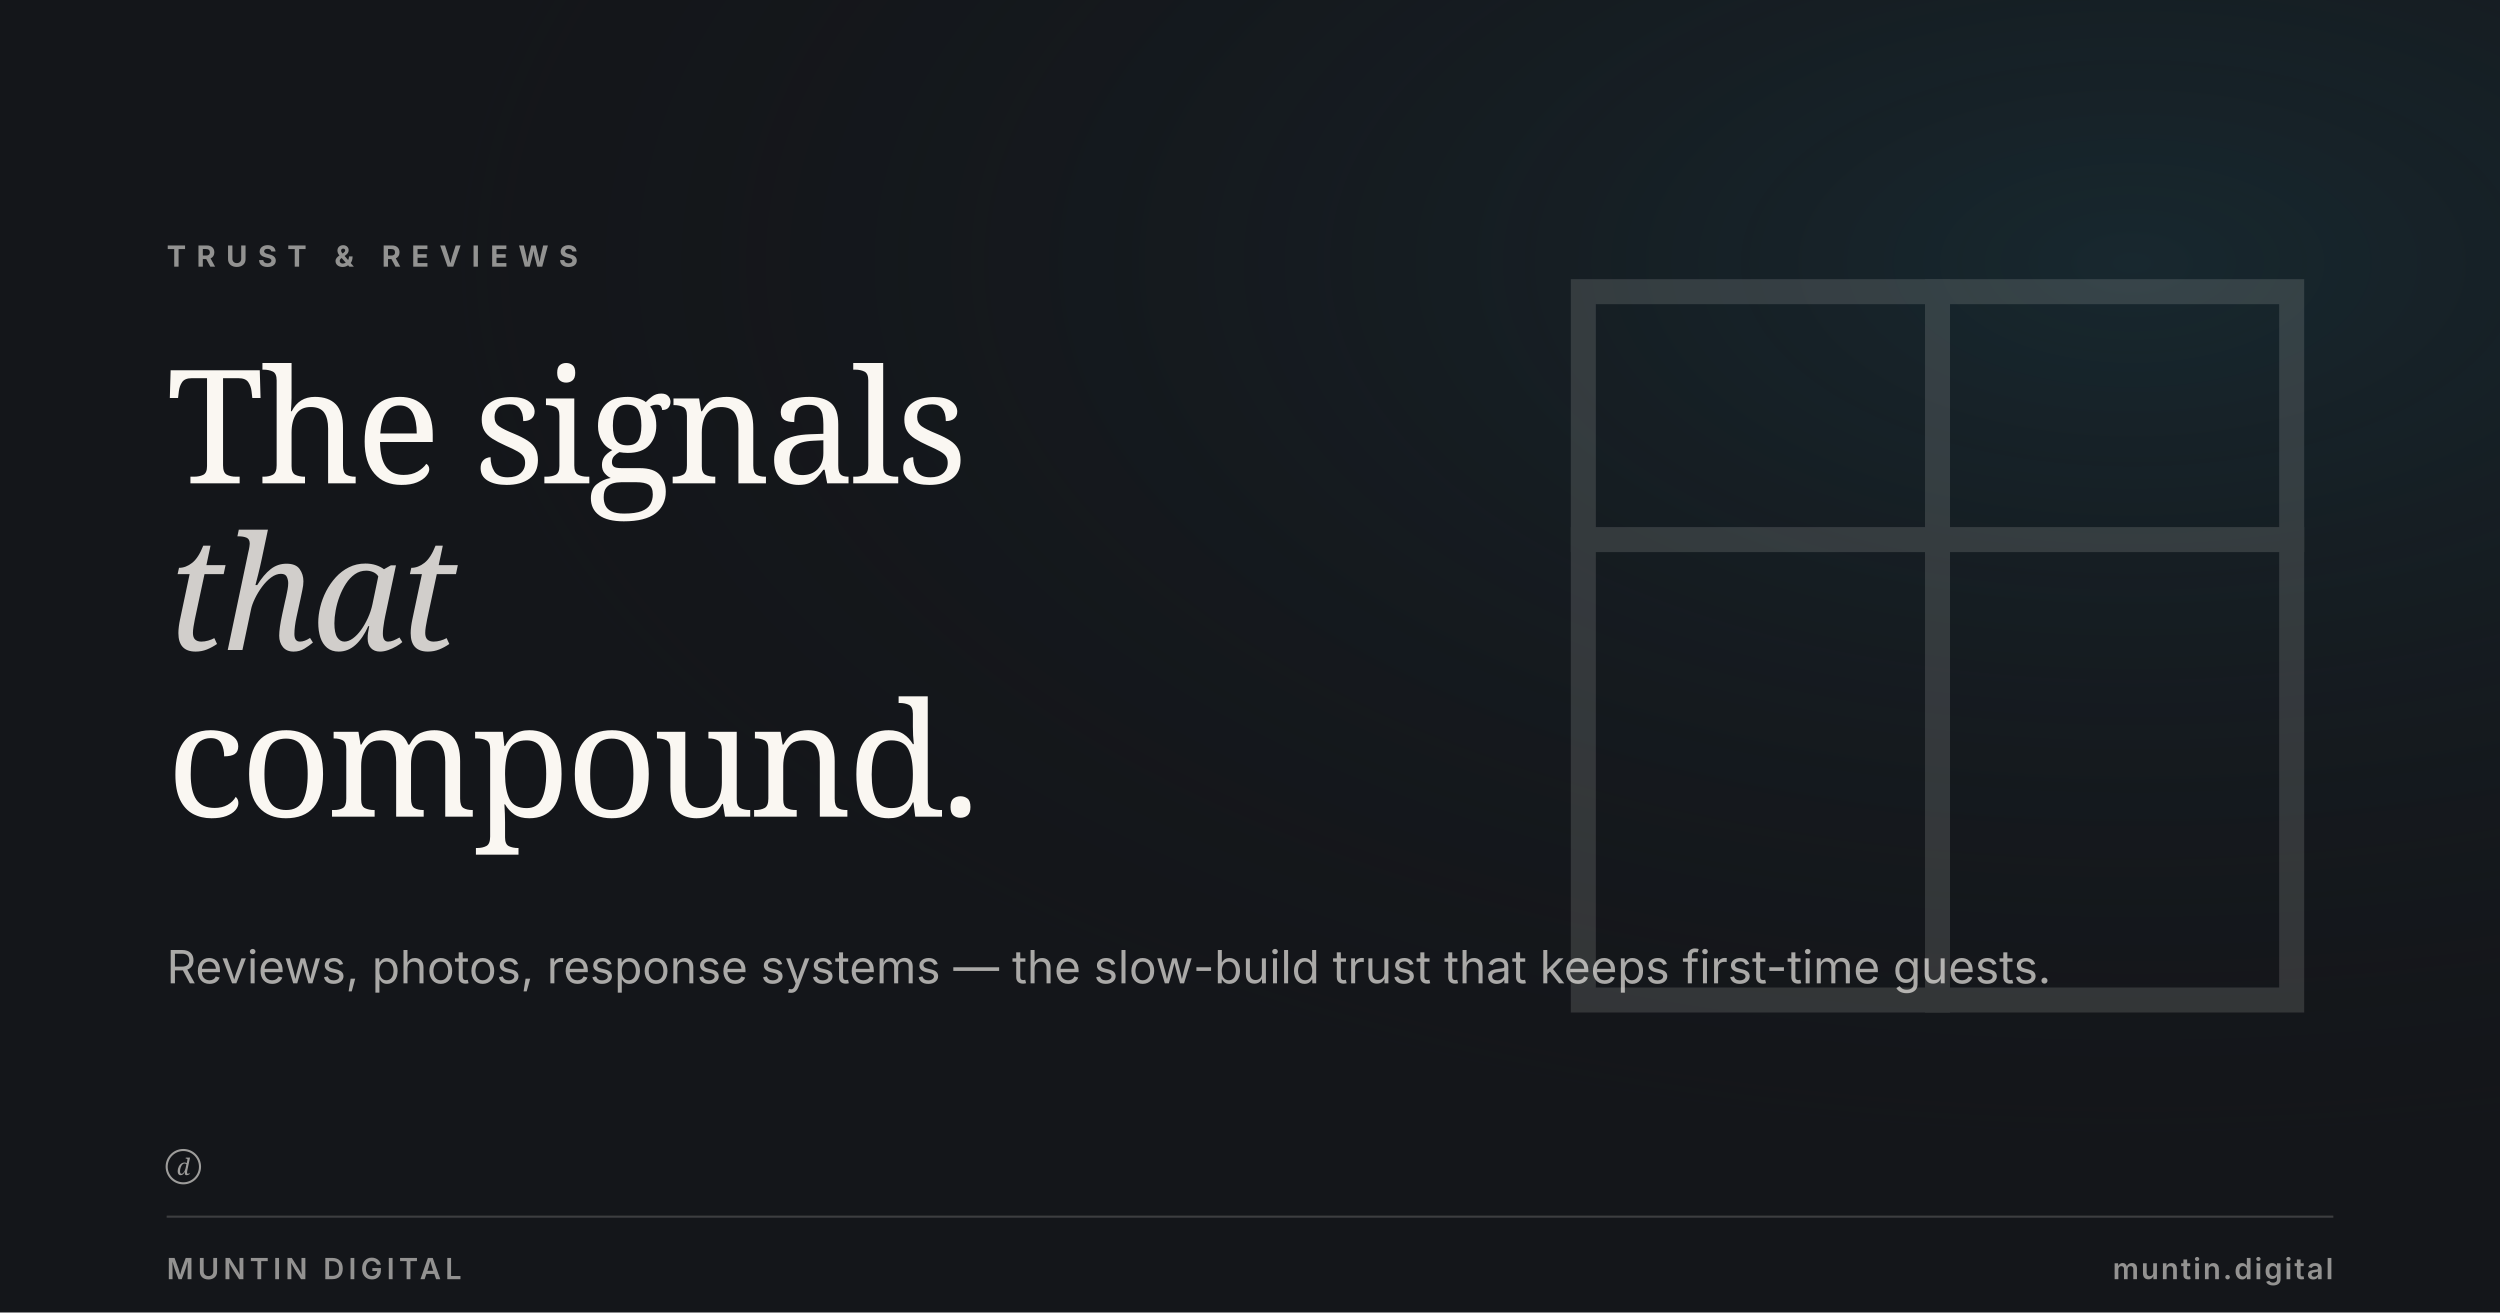
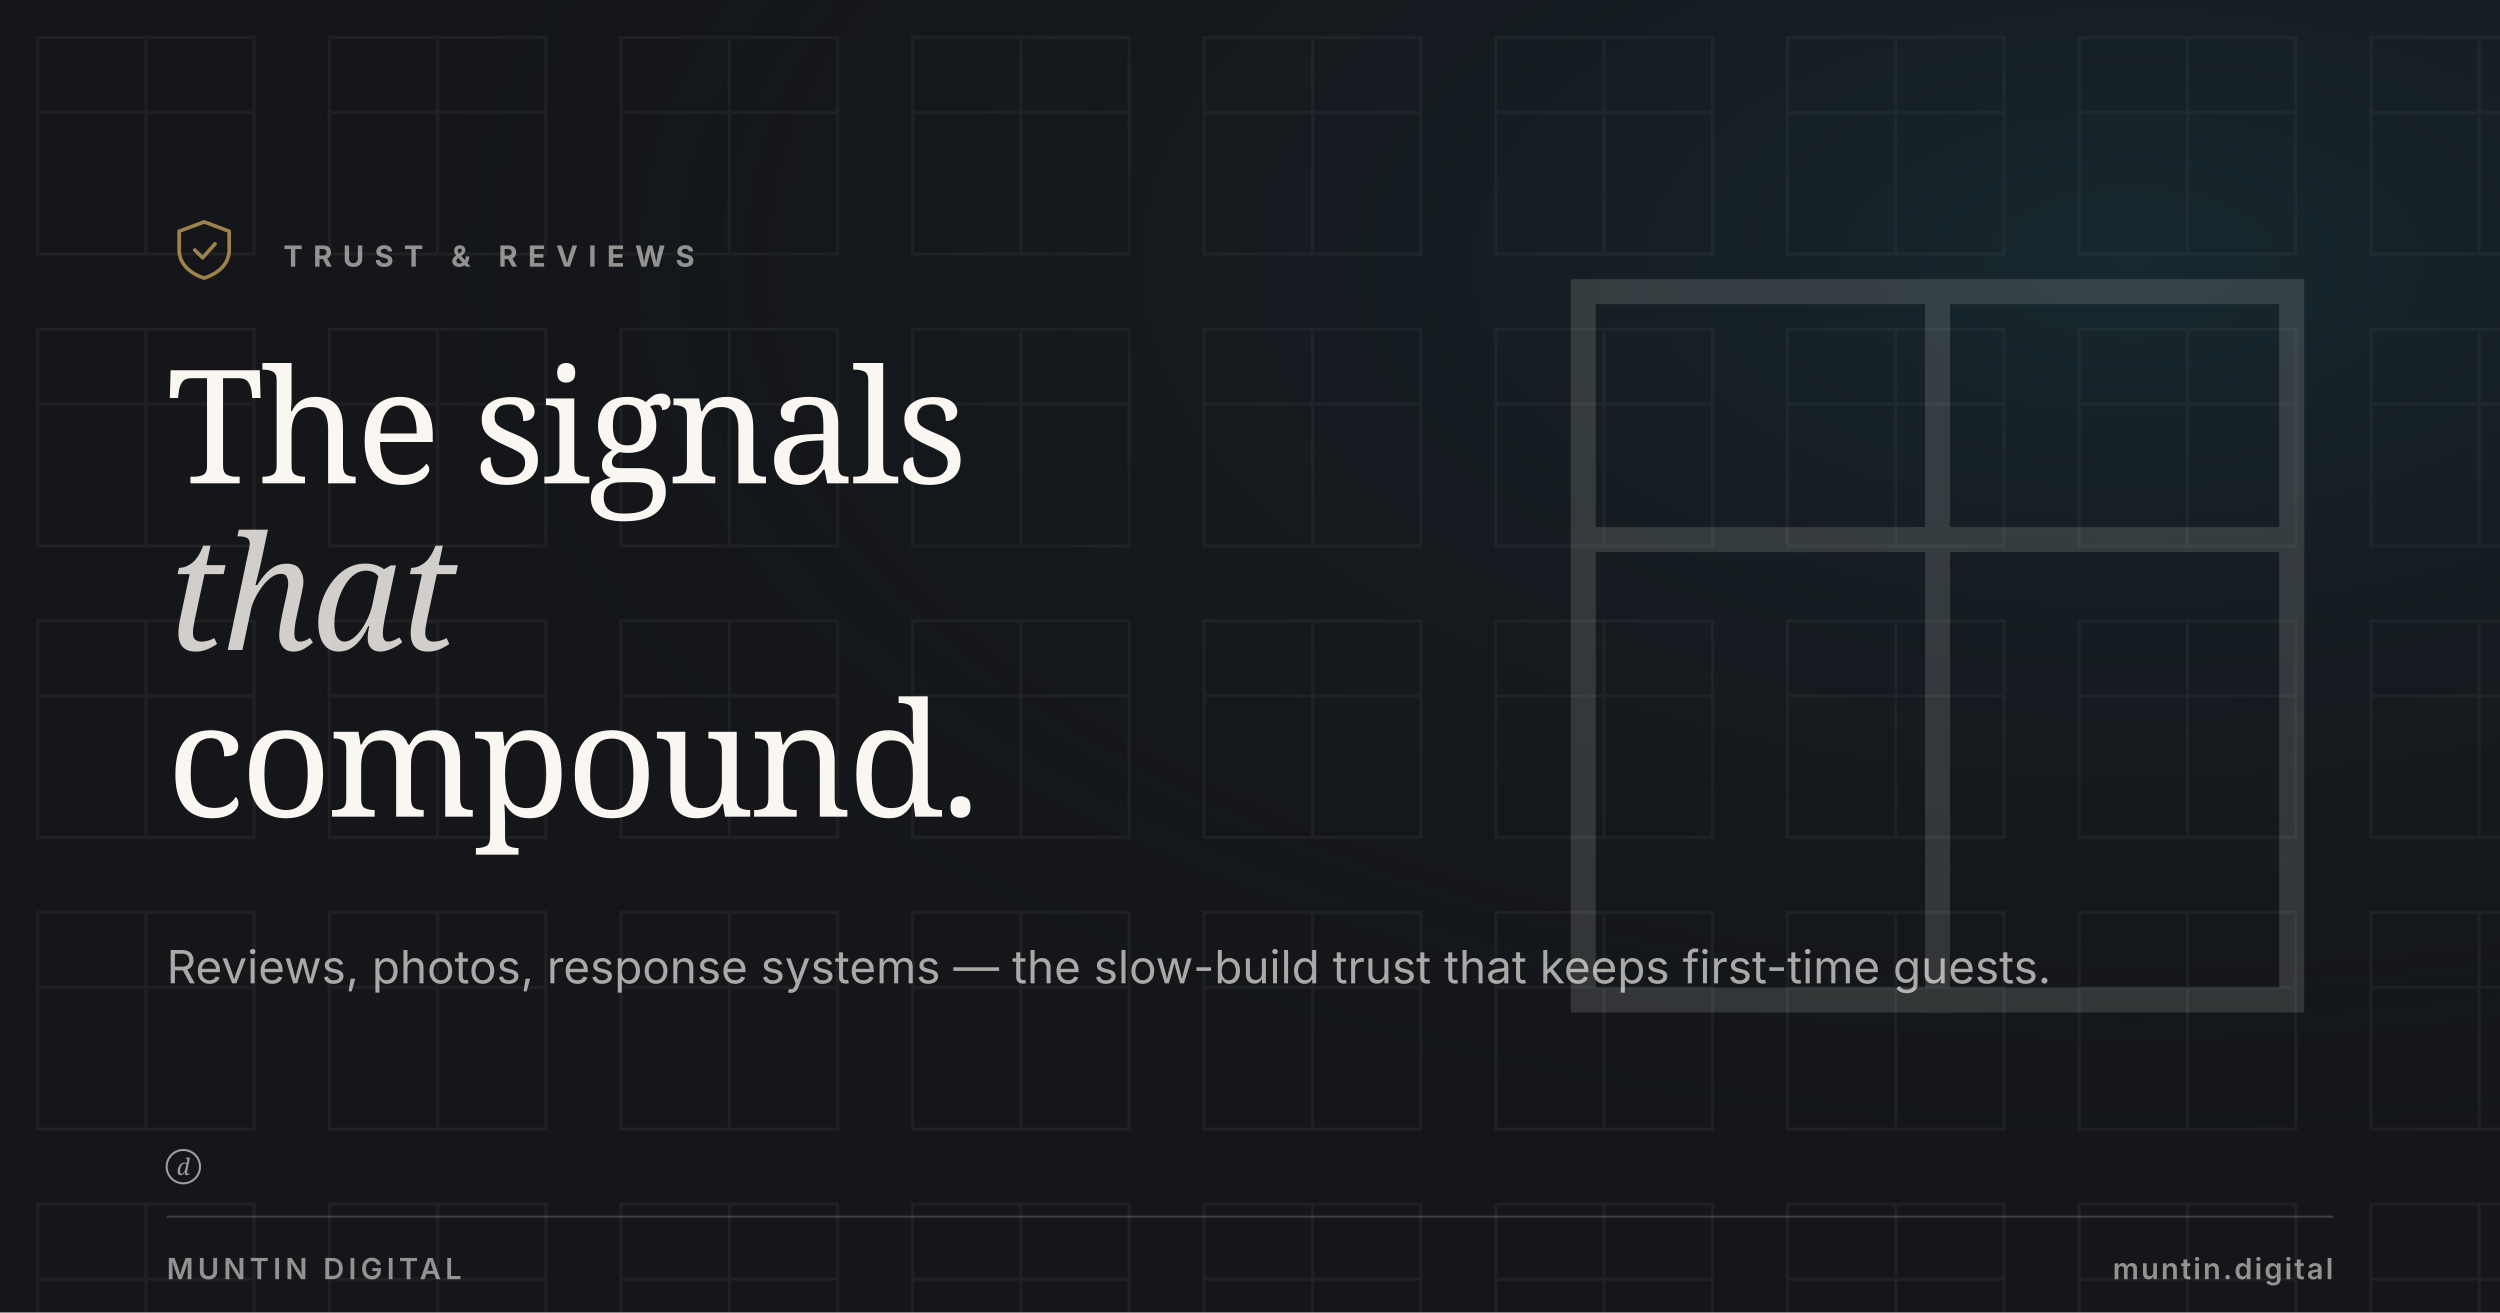
<svg xmlns="http://www.w3.org/2000/svg" viewBox="0 0 1200 630" width="1200" height="630">
  <defs>
    <radialGradient id="glow" cx="85%" cy="20%" r="70%">
      <stop offset="0%" stop-color="#1F4E5B" stop-opacity="0.32" />
      <stop offset="100%" stop-color="#14161A" stop-opacity="0" />
    </radialGradient>
  </defs>
  <rect width="1200" height="630" fill="#14161A" />
+   <defs>
+     <pattern id="muntinField" x="0" y="0" width="140" height="140" patternUnits="userSpaceOnUse">
+       <g transform="translate(18, 18)" fill="none" stroke="#FAF7F2" stroke-width="1.5" stroke-linecap="square" stroke-linejoin="miter">
+         <rect x="0" y="0" width="104" height="104" />
+         <line x1="52" y1="0" x2="52" y2="104" />
+         <line x1="0" y1="36" x2="104" y2="36" />
+       </g>
+     </pattern>
+   </defs>
+   <rect width="1200" height="630" fill="url(#muntinField)" opacity="0.05" />
  <rect width="1200" height="630" fill="url(#glow)" />
  <g transform="translate(760, 140)" stroke="#FAF7F2" stroke-width="12" stroke-linecap="square" stroke-linejoin="miter" fill="none" opacity="0.14">
    <rect x="0" y="0" width="340" height="340" />
    <line x1="170" y1="0" x2="170" y2="340" />
    <line x1="0" y1="119" x2="340" y2="119" />
  </g>
-   <text x="80" y="128" font-family="Inter, Arial, sans-serif" font-size="14" font-weight="700" letter-spacing="5" fill="#FAF7F2" opacity="0.55">TRUST &amp; REVIEWS</text>
+   <g transform="translate(80, 102) scale(1.5)" fill="none" stroke="#C5A059" stroke-width="1.167" stroke-linecap="round" stroke-linejoin="round" color="#C5A059" opacity="0.78">
+     <path d="M12 3 L20 6 V12 C20 16.5 16.5 19.5 12 21 C7.5 19.5 4 16.5 4 12 V6 Z" />
+     <polyline points="9 12 11.5 14.5 15.5 10" />
+   </g>
+   <text x="136" y="128" font-family="Inter, Arial, sans-serif" font-size="14" font-weight="700" letter-spacing="5" fill="#FAF7F2" opacity="0.55">TRUST &amp; REVIEWS</text>
  <text x="80" y="232" font-family="Fraunces, Georgia, serif" font-size="76" font-weight="500" letter-spacing="-2" fill="#FAF7F2">The signals</text>
  <text x="80" y="312" font-family="Fraunces, Georgia, serif" font-style="italic" font-size="76" font-weight="400" letter-spacing="-2" fill="#FAF7F2" opacity="0.82">that</text>
  <text x="80" y="392" font-family="Fraunces, Georgia, serif" font-size="76" font-weight="500" letter-spacing="-2" fill="#FAF7F2">compound.</text>
  <text x="80" y="472" font-family="Inter, Arial, sans-serif" font-size="22" font-weight="400" fill="#FAF7F2" opacity="0.65">Reviews, photos, response systems — the slow-build trust that keeps first-time guests.</text>
  <g transform="translate(80, 552)" fill="#FAF7F2" opacity="0.6">
    <circle cx="8" cy="8" r="8" fill="none" stroke="#FAF7F2" stroke-width="1" />
    <text x="8" y="12" text-anchor="middle" font-family="Fraunces, Georgia, serif" font-style="italic" font-size="11" font-weight="500" fill="#FAF7F2">d</text>
  </g>
  <line x1="80" y1="584" x2="1120" y2="584" stroke="rgba(250,247,242,0.18)" stroke-width="1" />
  <text x="80" y="614" font-family="Inter, Arial, sans-serif" font-size="14" font-weight="600" letter-spacing="2" fill="rgba(250,247,242,0.55)">MUNTIN DIGITAL</text>
  <text x="1120" y="614" text-anchor="end" font-family="Inter, Arial, sans-serif" font-size="14" font-weight="600" letter-spacing="1" fill="rgba(250,247,242,0.55)">muntin.digital</text>
</svg>
